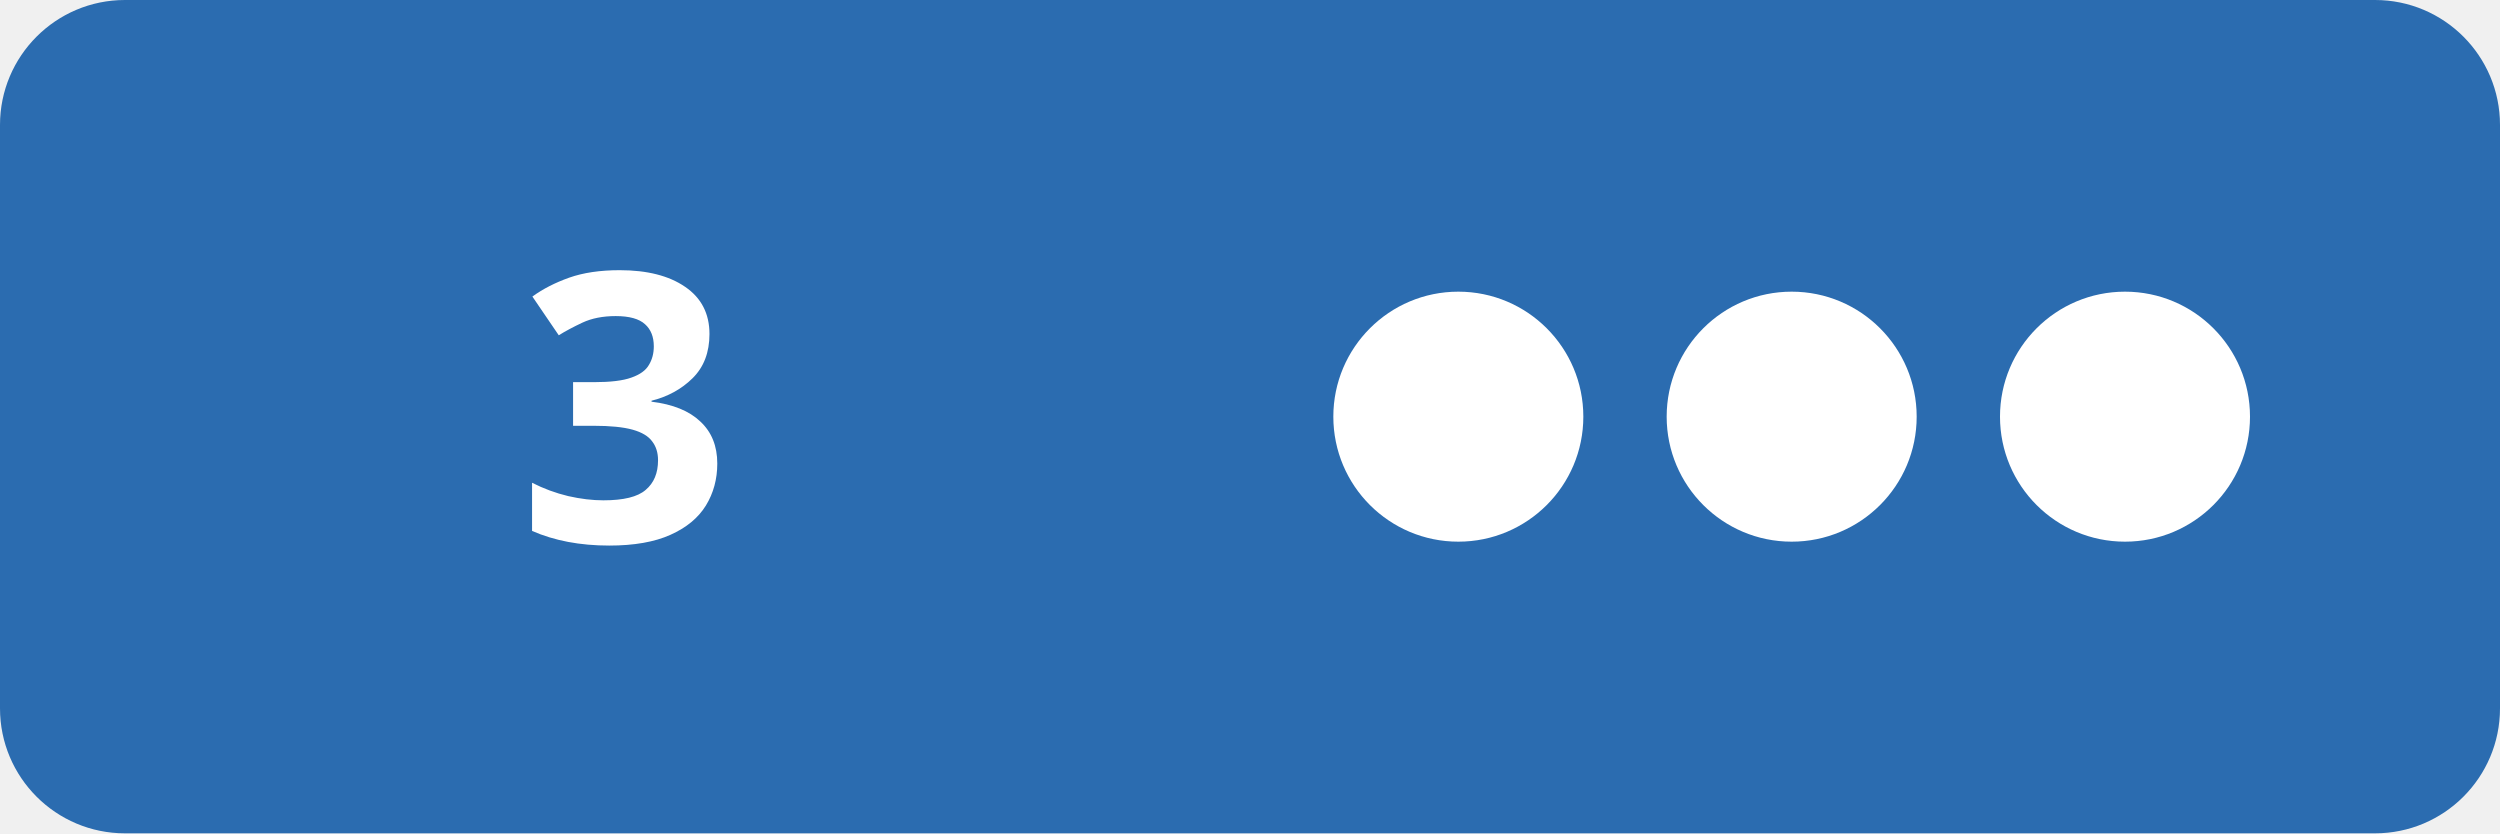
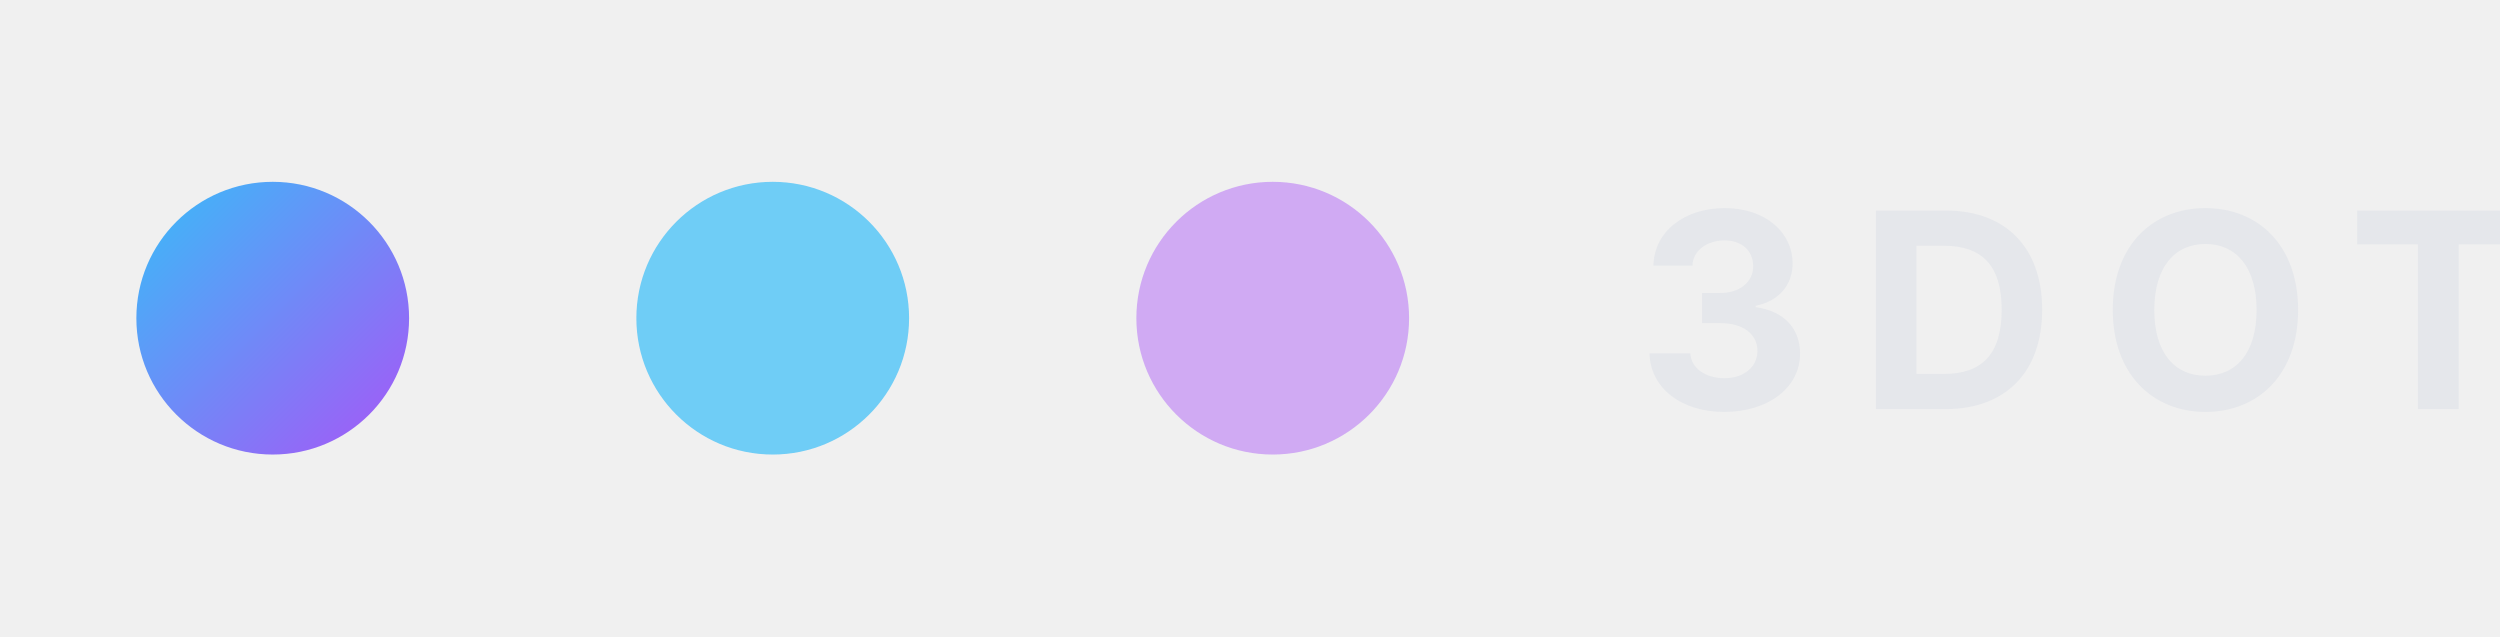
- <svg xmlns="http://www.w3.org/2000/svg" width="120" height="40" viewBox="0 0 120 40" role="img" aria-label="3 Dots logo">
-   <rect width="120" height="40" rx="6" fill="#2b6cb0" />
-   <g fill="#fff" font-family="sans-serif" font-size="18" font-weight="700" text-anchor="middle">
-     <text x="30" y="26">3</text>
-     <circle cx="70" cy="20" r="6" fill="#fff" />
-     <circle cx="86" cy="20" r="6" fill="#fff" />
-     <circle cx="102" cy="20" r="6" fill="#fff" />
-   </g>
+ <svg xmlns="http://www.w3.org/2000/svg" width="110" height="28" viewBox="0 0 110 28">
+   <defs>
+     <linearGradient id="g1" x1="0%" y1="0%" x2="100%" y2="100%">
+       <stop offset="0%" stop-color="#38bdf8" />
+       <stop offset="100%" stop-color="#a855f7" />
+     </linearGradient>
+   </defs>
+   <circle cx="12" cy="14" r="6" fill="url(#g1)" />
+   <circle cx="34" cy="14" r="6" fill="#38bdf8" opacity="0.7" />
+   <circle cx="56" cy="14" r="6" fill="#a855f7" opacity="0.45" />
+   <text x="72" y="18" font-family="system-ui, -apple-system, BlinkMacSystemFont, 'Segoe UI', sans-serif" font-size="12" fill="#e5e7eb" font-weight="700" letter-spacing="2">
+     3DOTS
+   </text>
</svg>
